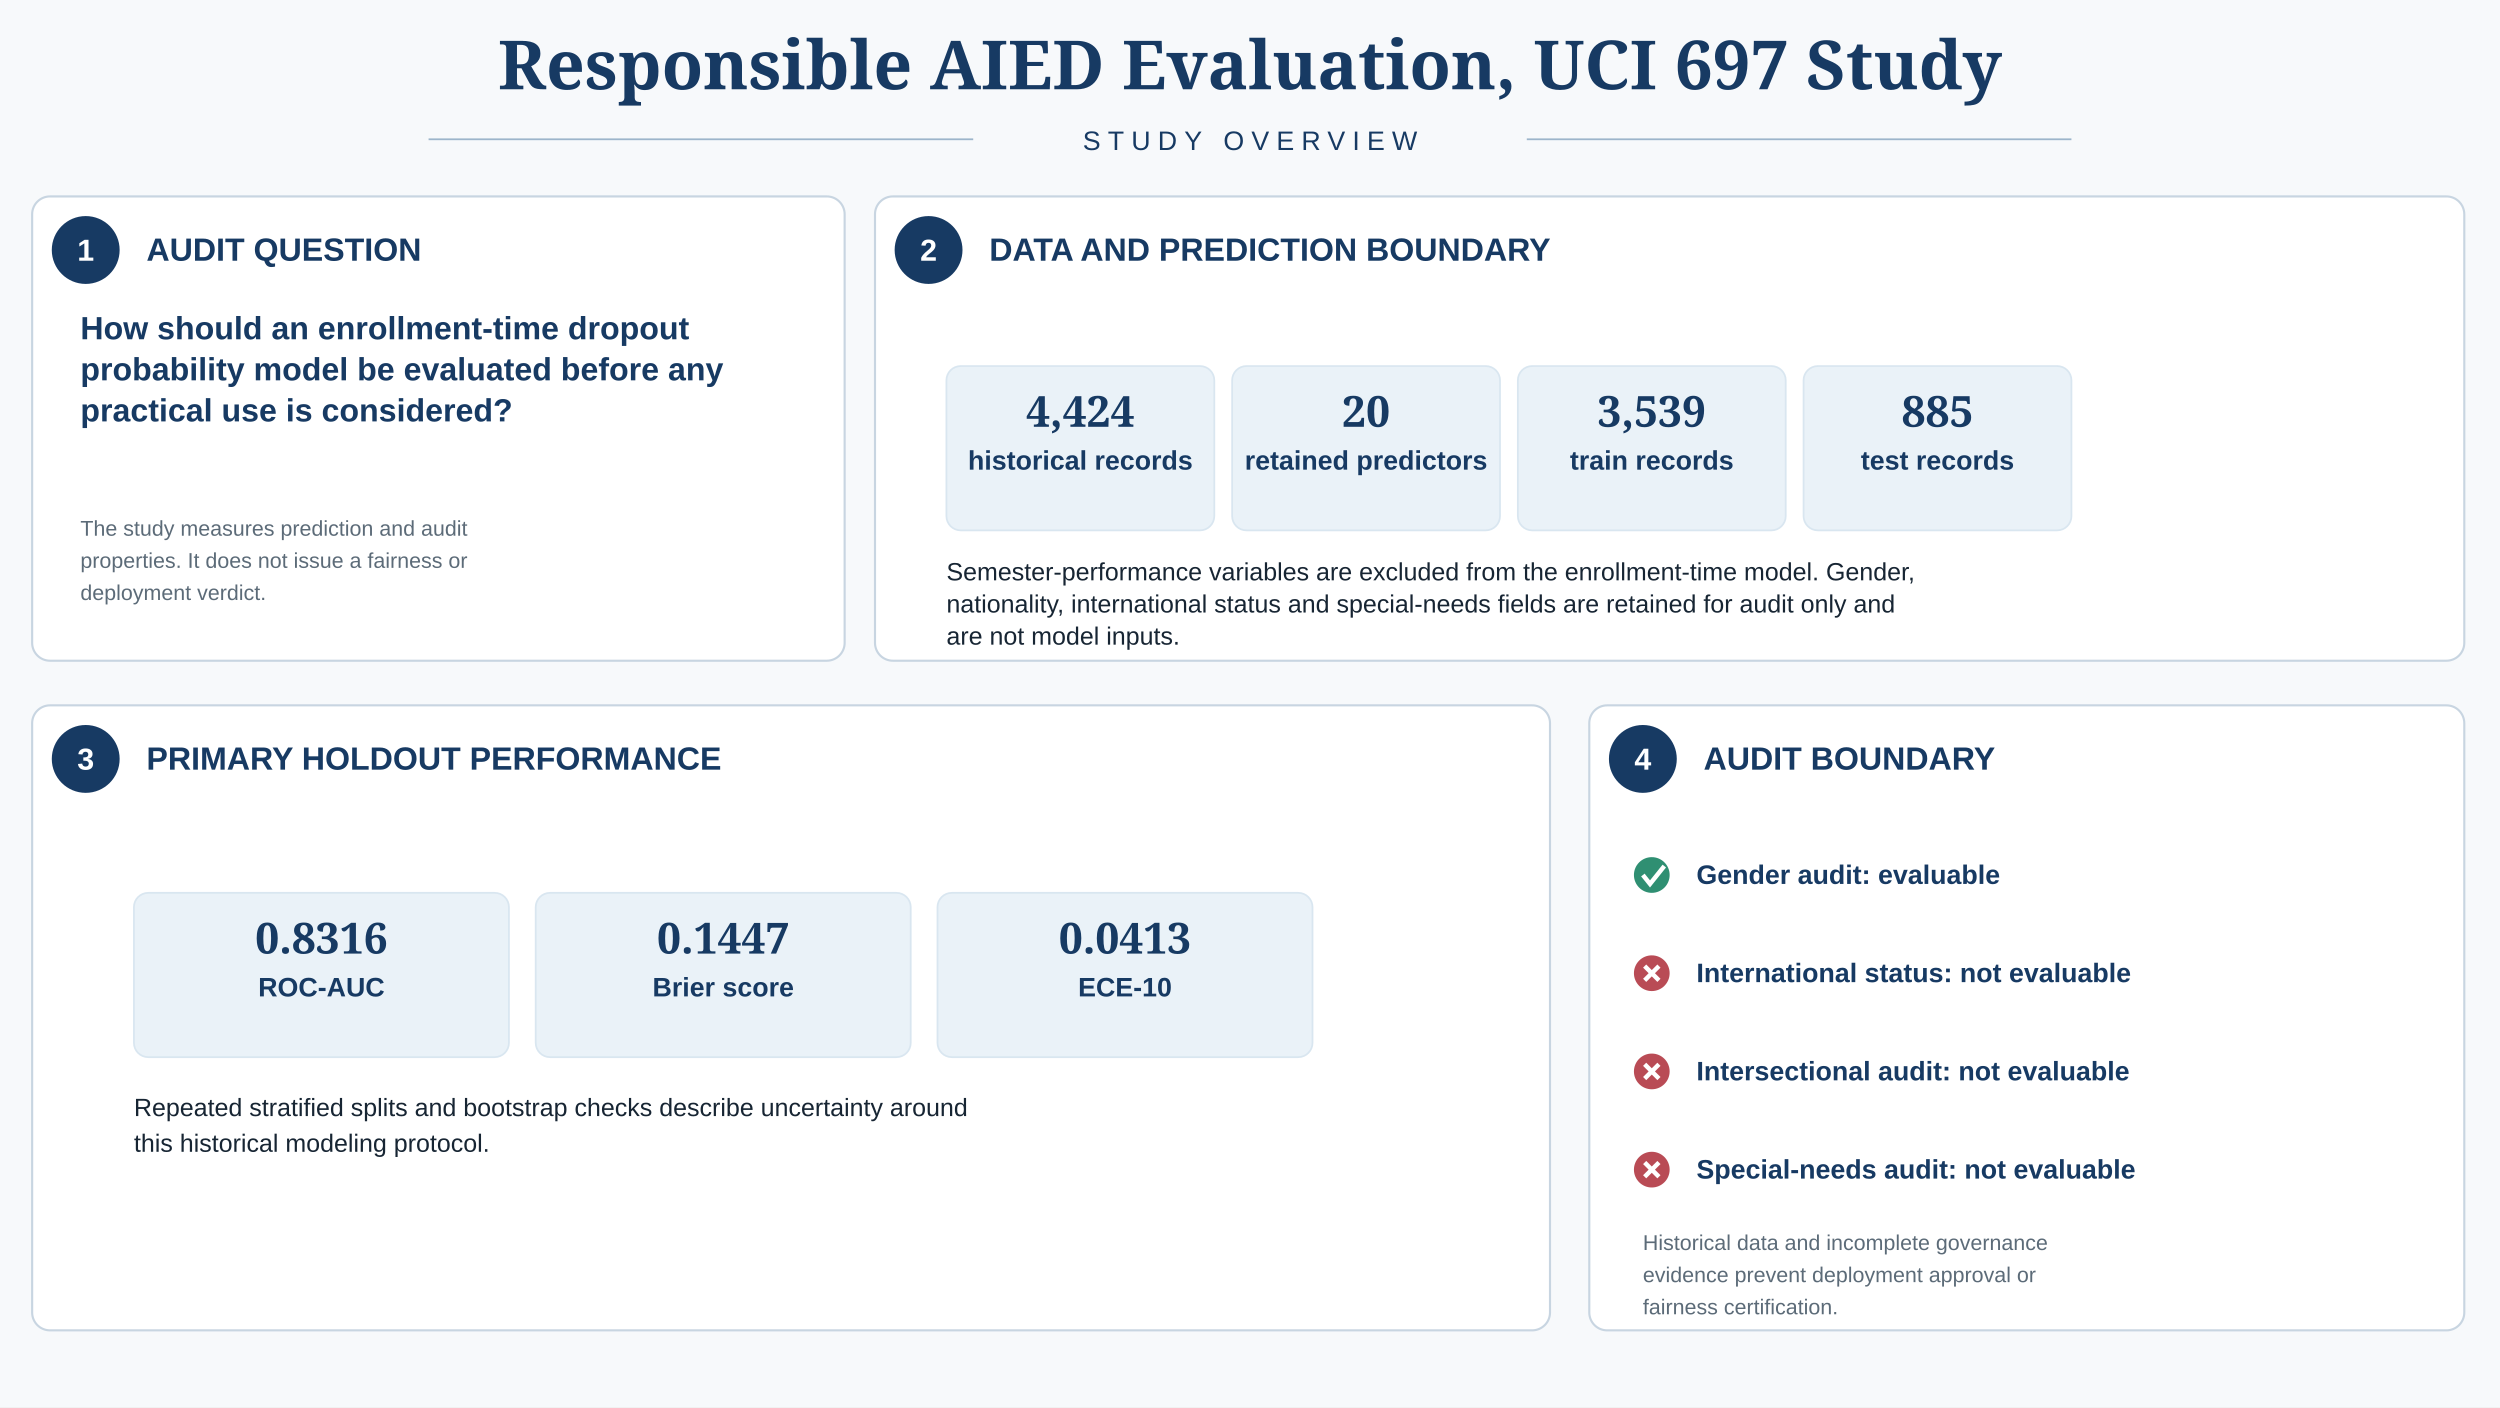
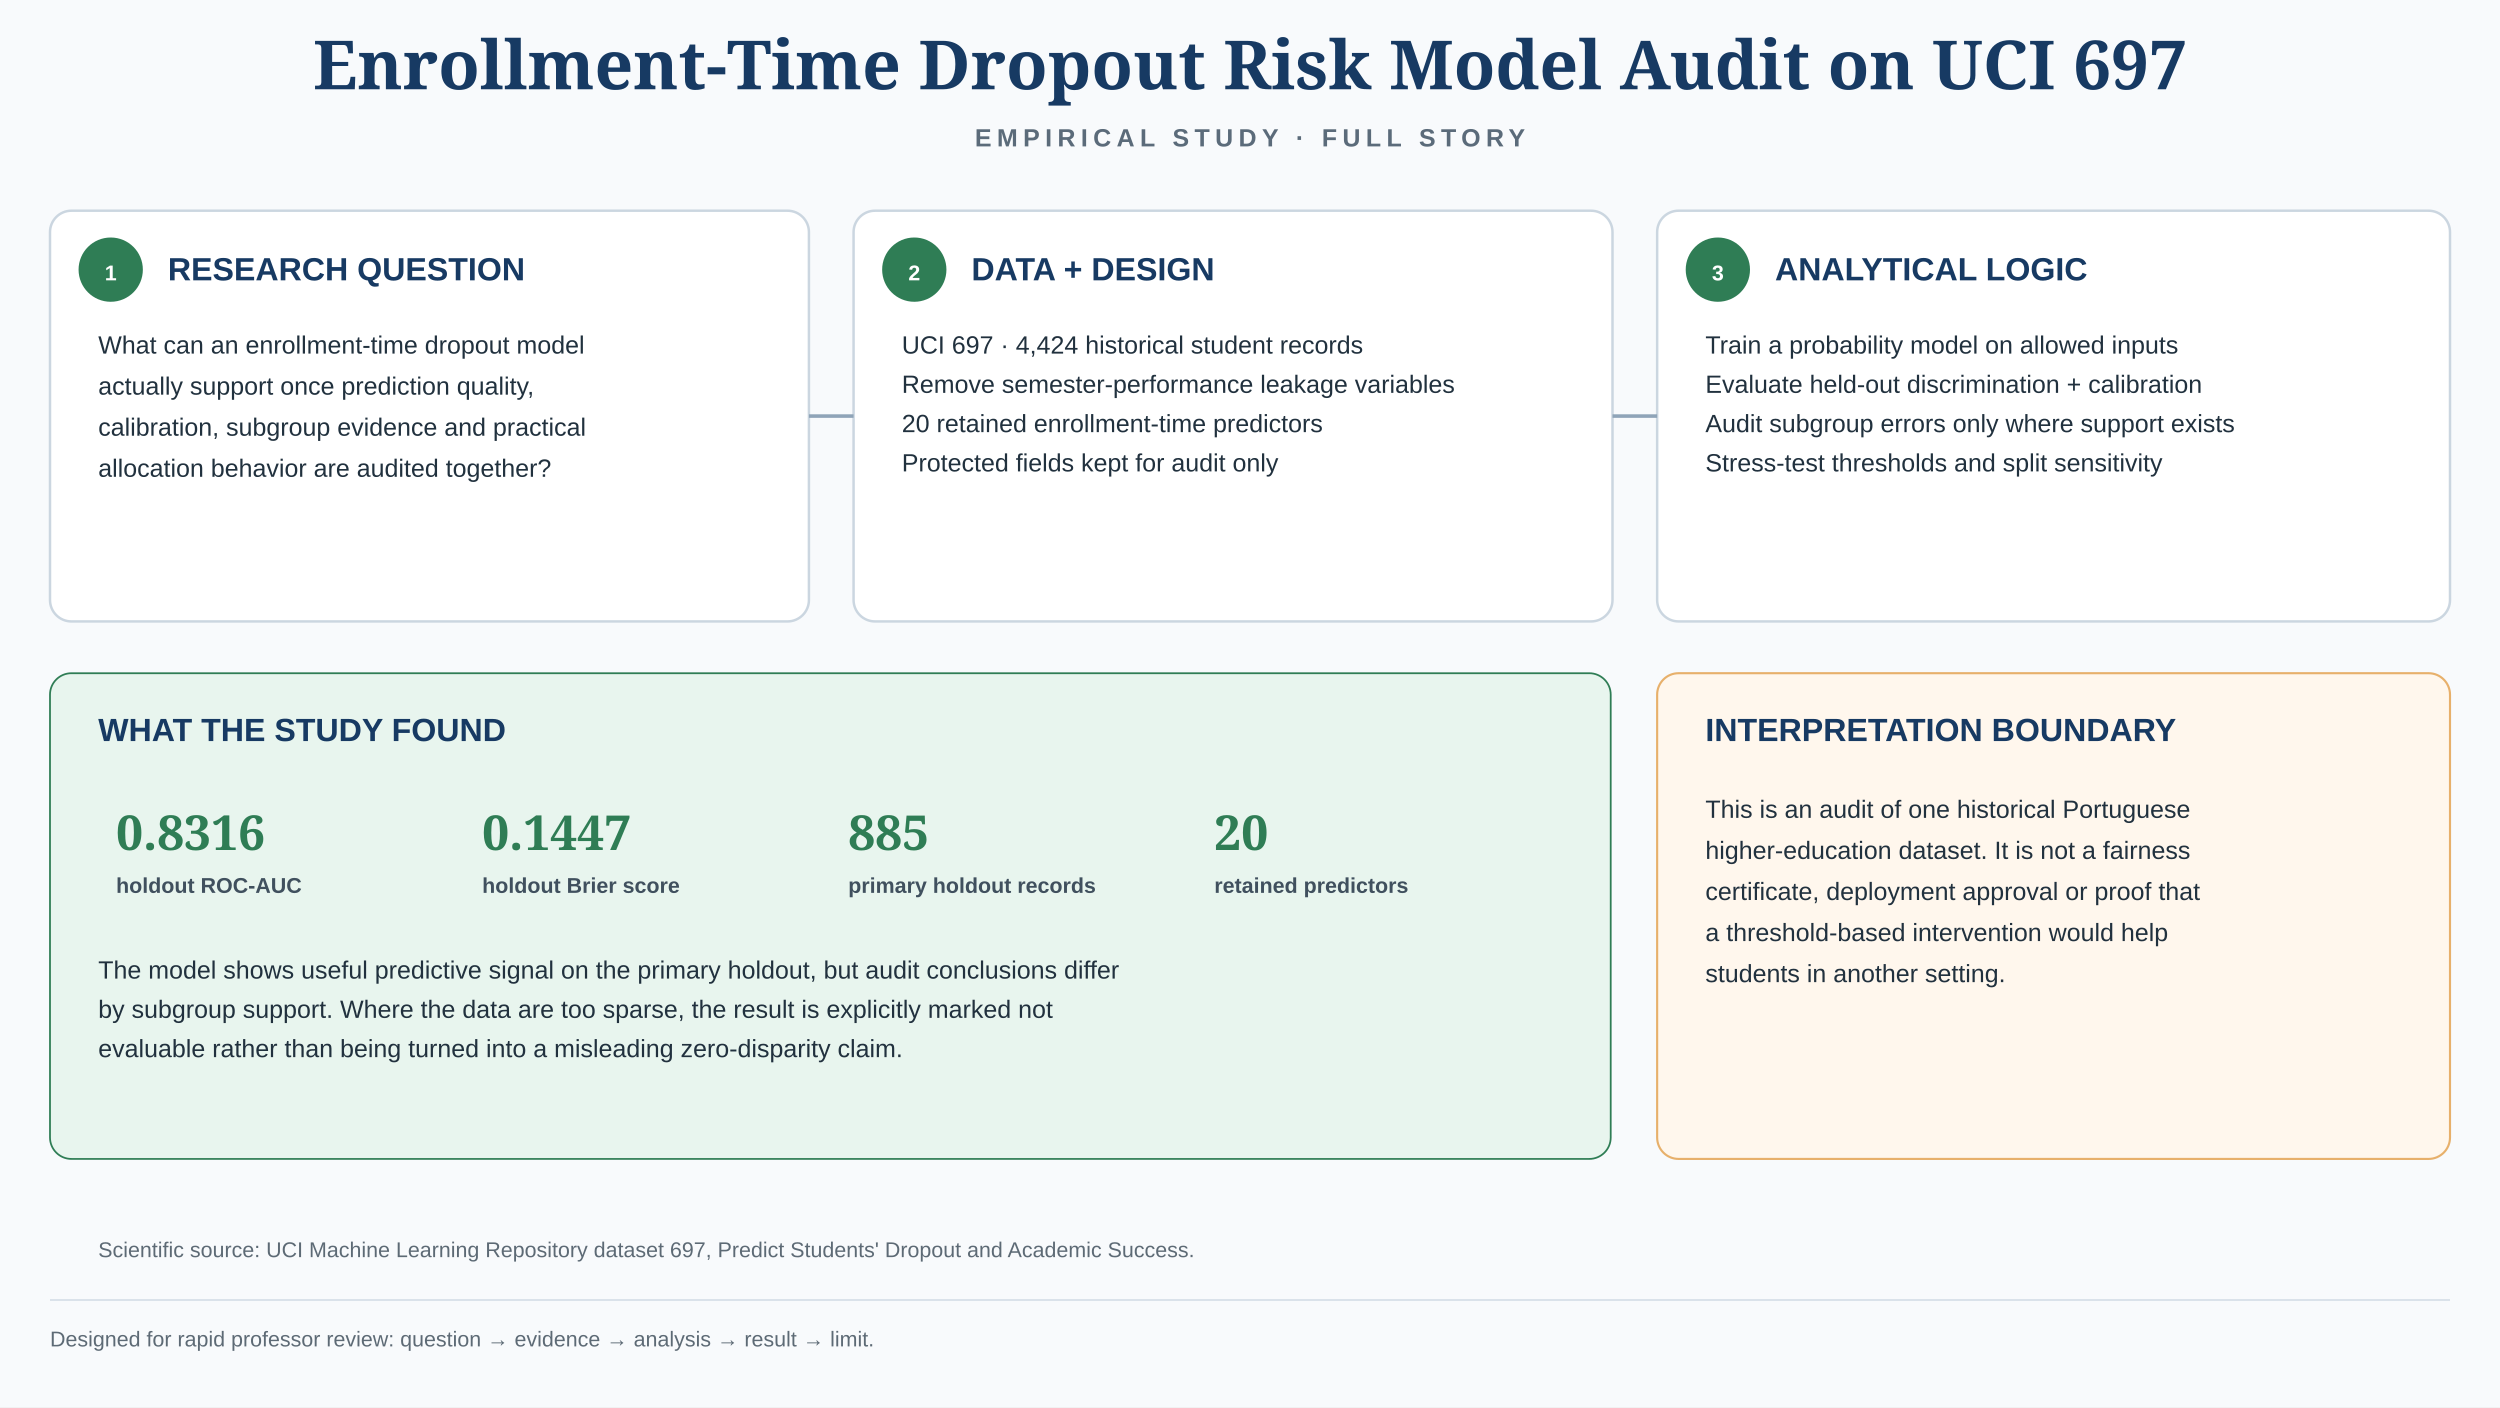
<svg xmlns="http://www.w3.org/2000/svg" viewBox="0 0 1400 788" role="img" aria-labelledby="title desc">
-   <rect width="1400" height="788" fill="#F7F9FB" />
-   <style>
- .title{font-family:Georgia,serif;font-weight:700;fill:#173A63;font-size:38px}
- .subtitle{font-family:Arial,sans-serif;fill:#173A63;font-size:15px;letter-spacing:4px}
- .h{font-family:Arial,sans-serif;font-weight:700;fill:#173A63;font-size:18px}
- .h2{font-family:Arial,sans-serif;font-weight:700;fill:#173A63;font-size:15px}
- .txt{font-family:Arial,sans-serif;fill:#172533;font-size:14px}
- .sm{font-family:Arial,sans-serif;fill:#5C6B78;font-size:12px}
- .metric{font-family:Georgia,serif;font-weight:700;fill:#173A63;font-size:24px}
- .card{fill:#FFFFFF;stroke:#C8D5E1;stroke-width:1.2}
- .soft{fill:#EAF2F8;stroke:#D9E6F0;stroke-width:1}
- </style>
-   <text x="700" y="50" text-anchor="middle" class="title">Responsible AIED Evaluation, UCI 697 Study</text>
-   <line x1="240" y1="78" x2="545" y2="78" stroke="#9DB5CB" />
-   <line x1="855" y1="78" x2="1160" y2="78" stroke="#9DB5CB" />
-   <text x="700" y="84" text-anchor="middle" class="subtitle">STUDY OVERVIEW</text>
-   <rect x="18" y="110" width="455" height="260" rx="10" class="card" />
-   <circle cx="48" cy="140" r="19" fill="#173A63" />
-   <text x="48" y="146" text-anchor="middle" fill="white" font-family="Arial" font-weight="700" font-size="17">1</text>
-   <text x="82" y="146" class="h">AUDIT QUESTION</text>
-   <text x="45" y="190" class="h">
-     <tspan x="45">How should an enrollment-time dropout</tspan>
-     <tspan x="45" dy="23">probability model be evaluated before any</tspan>
-     <tspan x="45" dy="23">practical use is considered?</tspan>
+   <rect width="1400" height="788" fill="#F8FAFC" />
+   <style>.title{font:700 38px Georgia,serif;fill:#173A63}.sub{font:600 14px Arial,sans-serif;fill:#5B6B7A;letter-spacing:3px}.h{font:700 18px Arial,sans-serif;fill:#173A63}.body{font:14px Arial,sans-serif;fill:#21313E}.small{font:12px Arial,sans-serif;fill:#5D6A75}.metric{font:700 27px Georgia,serif;fill:#2F7D55}.metricLabel{font:600 12px Arial,sans-serif;fill:#40505E}.card{fill:#FFF;stroke:#CBD6E0;stroke-width:1.4}.soft{fill:#E8F5EE;stroke:#2F7D55;stroke-width:1}.flow{stroke:#8FA4B8;stroke-width:2;fill:none}.accent{fill:#2F7D55}.warn{fill:#FFF7ED;stroke:#E7B06B;stroke-width:1.2}</style>
+   <text x="700" y="50" text-anchor="middle" class="title">Enrollment-Time Dropout Risk Model Audit on UCI 697</text>
+   <text x="700" y="82" text-anchor="middle" class="sub">EMPIRICAL STUDY · FULL STORY</text>
+   <rect x="28" y="118" width="425" height="230" rx="12" class="card" />
+   <circle cx="62" cy="151" r="18" class="accent" />
+   <text x="62" y="157" text-anchor="middle" fill="#fff" font-family="Arial" font-weight="700">1</text>
+   <text x="94" y="157" class="h">RESEARCH QUESTION</text>
+   <text x="55" y="198" class="body">
+     <tspan x="55">What can an enrollment-time dropout model</tspan>
+     <tspan x="55" dy="23">actually support once prediction quality,</tspan>
+     <tspan x="55" dy="23">calibration, subgroup evidence and practical</tspan>
+     <tspan x="55" dy="23">allocation behavior are audited together?</tspan>
  </text>
-   <text x="45" y="300" class="sm">
-     <tspan x="45">The study measures prediction and audit</tspan>
-     <tspan x="45" dy="18">properties. It does not issue a fairness or</tspan>
-     <tspan x="45" dy="18">deployment verdict.</tspan>
+   <rect x="478" y="118" width="425" height="230" rx="12" class="card" />
+   <circle cx="512" cy="151" r="18" class="accent" />
+   <text x="512" y="157" text-anchor="middle" fill="#fff" font-family="Arial" font-weight="700">2</text>
+   <text x="544" y="157" class="h">DATA + DESIGN</text>
+   <text x="505" y="198" class="body">
+     <tspan x="505">UCI 697 · 4,424 historical student records</tspan>
+     <tspan x="505" dy="22">Remove semester-performance leakage variables</tspan>
+     <tspan x="505" dy="22">20 retained enrollment-time predictors</tspan>
+     <tspan x="505" dy="22">Protected fields kept for audit only</tspan>
  </text>
-   <rect x="490" y="110" width="890" height="260" rx="10" class="card" />
-   <circle cx="520" cy="140" r="19" fill="#173A63" />
-   <text x="520" y="146" text-anchor="middle" fill="white" font-family="Arial" font-weight="700" font-size="17">2</text>
-   <text x="554" y="146" class="h">DATA AND PREDICTION BOUNDARY</text>
-   <rect x="530" y="205" width="150" height="92" rx="8" class="soft" />
-   <text x="605" y="239" class="metric" text-anchor="middle">4,424</text>
-   <text x="605" y="263" class="h2" text-anchor="middle">historical records</text>
-   <rect x="690" y="205" width="150" height="92" rx="8" class="soft" />
-   <text x="765" y="239" class="metric" text-anchor="middle">20</text>
-   <text x="765" y="263" class="h2" text-anchor="middle">retained predictors</text>
-   <rect x="850" y="205" width="150" height="92" rx="8" class="soft" />
-   <text x="925" y="239" class="metric" text-anchor="middle">3,539</text>
-   <text x="925" y="263" class="h2" text-anchor="middle">train records</text>
-   <rect x="1010" y="205" width="150" height="92" rx="8" class="soft" />
-   <text x="1085" y="239" class="metric" text-anchor="middle">885</text>
-   <text x="1085" y="263" class="h2" text-anchor="middle">test records</text>
-   <text x="530" y="325" class="txt">
-     <tspan x="530">Semester-performance variables are excluded from the enrollment-time model. Gender,</tspan>
-     <tspan x="530" dy="18">nationality, international status and special-needs fields are retained for audit only and</tspan>
-     <tspan x="530" dy="18">are not model inputs.</tspan>
+   <rect x="928" y="118" width="444" height="230" rx="12" class="card" />
+   <circle cx="962" cy="151" r="18" class="accent" />
+   <text x="962" y="157" text-anchor="middle" fill="#fff" font-family="Arial" font-weight="700">3</text>
+   <text x="994" y="157" class="h">ANALYTICAL LOGIC</text>
+   <text x="955" y="198" class="body">
+     <tspan x="955">Train a probability model on allowed inputs</tspan>
+     <tspan x="955" dy="22">Evaluate held-out discrimination + calibration</tspan>
+     <tspan x="955" dy="22">Audit subgroup errors only where support exists</tspan>
+     <tspan x="955" dy="22">Stress-test thresholds and split sensitivity</tspan>
  </text>
-   <rect x="18" y="395" width="850" height="350" rx="10" class="card" />
-   <circle cx="48" cy="425" r="19" fill="#173A63" />
-   <text x="48" y="431" text-anchor="middle" fill="white" font-family="Arial" font-weight="700" font-size="17">3</text>
-   <text x="82" y="431" class="h">PRIMARY HOLDOUT PERFORMANCE</text>
-   <rect x="75" y="500" width="210" height="92" rx="8" class="soft" />
-   <text x="180" y="534" class="metric" text-anchor="middle">0.8316</text>
-   <text x="180" y="558" class="h2" text-anchor="middle">ROC-AUC</text>
-   <rect x="300" y="500" width="210" height="92" rx="8" class="soft" />
-   <text x="405" y="534" class="metric" text-anchor="middle">0.1447</text>
-   <text x="405" y="558" class="h2" text-anchor="middle">Brier score</text>
-   <rect x="525" y="500" width="210" height="92" rx="8" class="soft" />
-   <text x="630" y="534" class="metric" text-anchor="middle">0.0413</text>
-   <text x="630" y="558" class="h2" text-anchor="middle">ECE-10</text>
-   <text x="75" y="625" class="txt">
-     <tspan x="75">Repeated stratified splits and bootstrap checks describe uncertainty around</tspan>
-     <tspan x="75" dy="20">this historical modeling protocol.</tspan>
+   <path d="M453 233 H478 M903 233 H928" class="flow" />
+   <rect x="28" y="377" width="874" height="272" rx="12" class="soft" />
+   <text x="55" y="415" class="h">WHAT THE STUDY FOUND</text>
+   <text x="65" y="476" class="metric">0.8316</text>
+   <text x="65" y="500" class="metricLabel">holdout ROC-AUC</text>
+   <text x="270" y="476" class="metric">0.1447</text>
+   <text x="270" y="500" class="metricLabel">holdout Brier score</text>
+   <text x="475" y="476" class="metric">885</text>
+   <text x="475" y="500" class="metricLabel">primary holdout records</text>
+   <text x="680" y="476" class="metric">20</text>
+   <text x="680" y="500" class="metricLabel">retained predictors</text>
+   <text x="55" y="548" class="body">
+     <tspan x="55">The model shows useful predictive signal on the primary holdout, but audit conclusions differ</tspan>
+     <tspan x="55" dy="22">by subgroup support. Where the data are too sparse, the result is explicitly marked not</tspan>
+     <tspan x="55" dy="22">evaluable rather than being turned into a misleading zero-disparity claim.</tspan>
  </text>
-   <rect x="890" y="395" width="490" height="350" rx="10" class="card" />
-   <circle cx="920" cy="425" r="19" fill="#173A63" />
-   <text x="920" y="431" text-anchor="middle" fill="white" font-family="Arial" font-weight="700" font-size="17">4</text>
-   <text x="954" y="431" class="h">AUDIT BOUNDARY</text>
-   <circle cx="925" cy="490" r="10" fill="#2F8F72" />
-   <path d="M 920 490 l4 5 l8 -10" stroke="white" stroke-width="2.5" fill="none" />
-   <text x="950" y="495" class="h2">Gender audit: evaluable</text>
-   <circle cx="925" cy="545" r="10" fill="#B94B55" />
-   <path d="M 921 541 l8 8 M 929 541 l-8 8" stroke="white" stroke-width="2.5" />
-   <text x="950" y="550" class="h2">International status: not evaluable</text>
-   <circle cx="925" cy="600" r="10" fill="#B94B55" />
-   <path d="M 921 596 l8 8 M 929 596 l-8 8" stroke="white" stroke-width="2.5" />
-   <text x="950" y="605" class="h2">Intersectional audit: not evaluable</text>
-   <circle cx="925" cy="655" r="10" fill="#B94B55" />
-   <path d="M 921 651 l8 8 M 929 651 l-8 8" stroke="white" stroke-width="2.5" />
-   <text x="950" y="660" class="h2">Special-needs audit: not evaluable</text>
-   <text x="920" y="700" class="sm">
-     <tspan x="920">Historical data and incomplete governance</tspan>
-     <tspan x="920" dy="18">evidence prevent deployment approval or</tspan>
-     <tspan x="920" dy="18">fairness certification.</tspan>
+   <rect x="928" y="377" width="444" height="272" rx="12" class="warn" />
+   <text x="955" y="415" class="h">INTERPRETATION BOUNDARY</text>
+   <text x="955" y="458" class="body">
+     <tspan x="955">This is an audit of one historical Portuguese</tspan>
+     <tspan x="955" dy="23">higher-education dataset. It is not a fairness</tspan>
+     <tspan x="955" dy="23">certificate, deployment approval or proof that</tspan>
+     <tspan x="955" dy="23">a threshold-based intervention would help</tspan>
+     <tspan x="955" dy="23">students in another setting.</tspan>
  </text>
+   <text x="55" y="704" class="small">Scientific source: UCI Machine Learning Repository dataset 697, Predict Students' Dropout and Academic Success.</text>
+   <line x1="28" y1="728" x2="1372" y2="728" stroke="#D7E0E8" />
+   <text x="28" y="754" class="small">Designed for rapid professor review: question → evidence → analysis → result → limit.</text>
</svg>
